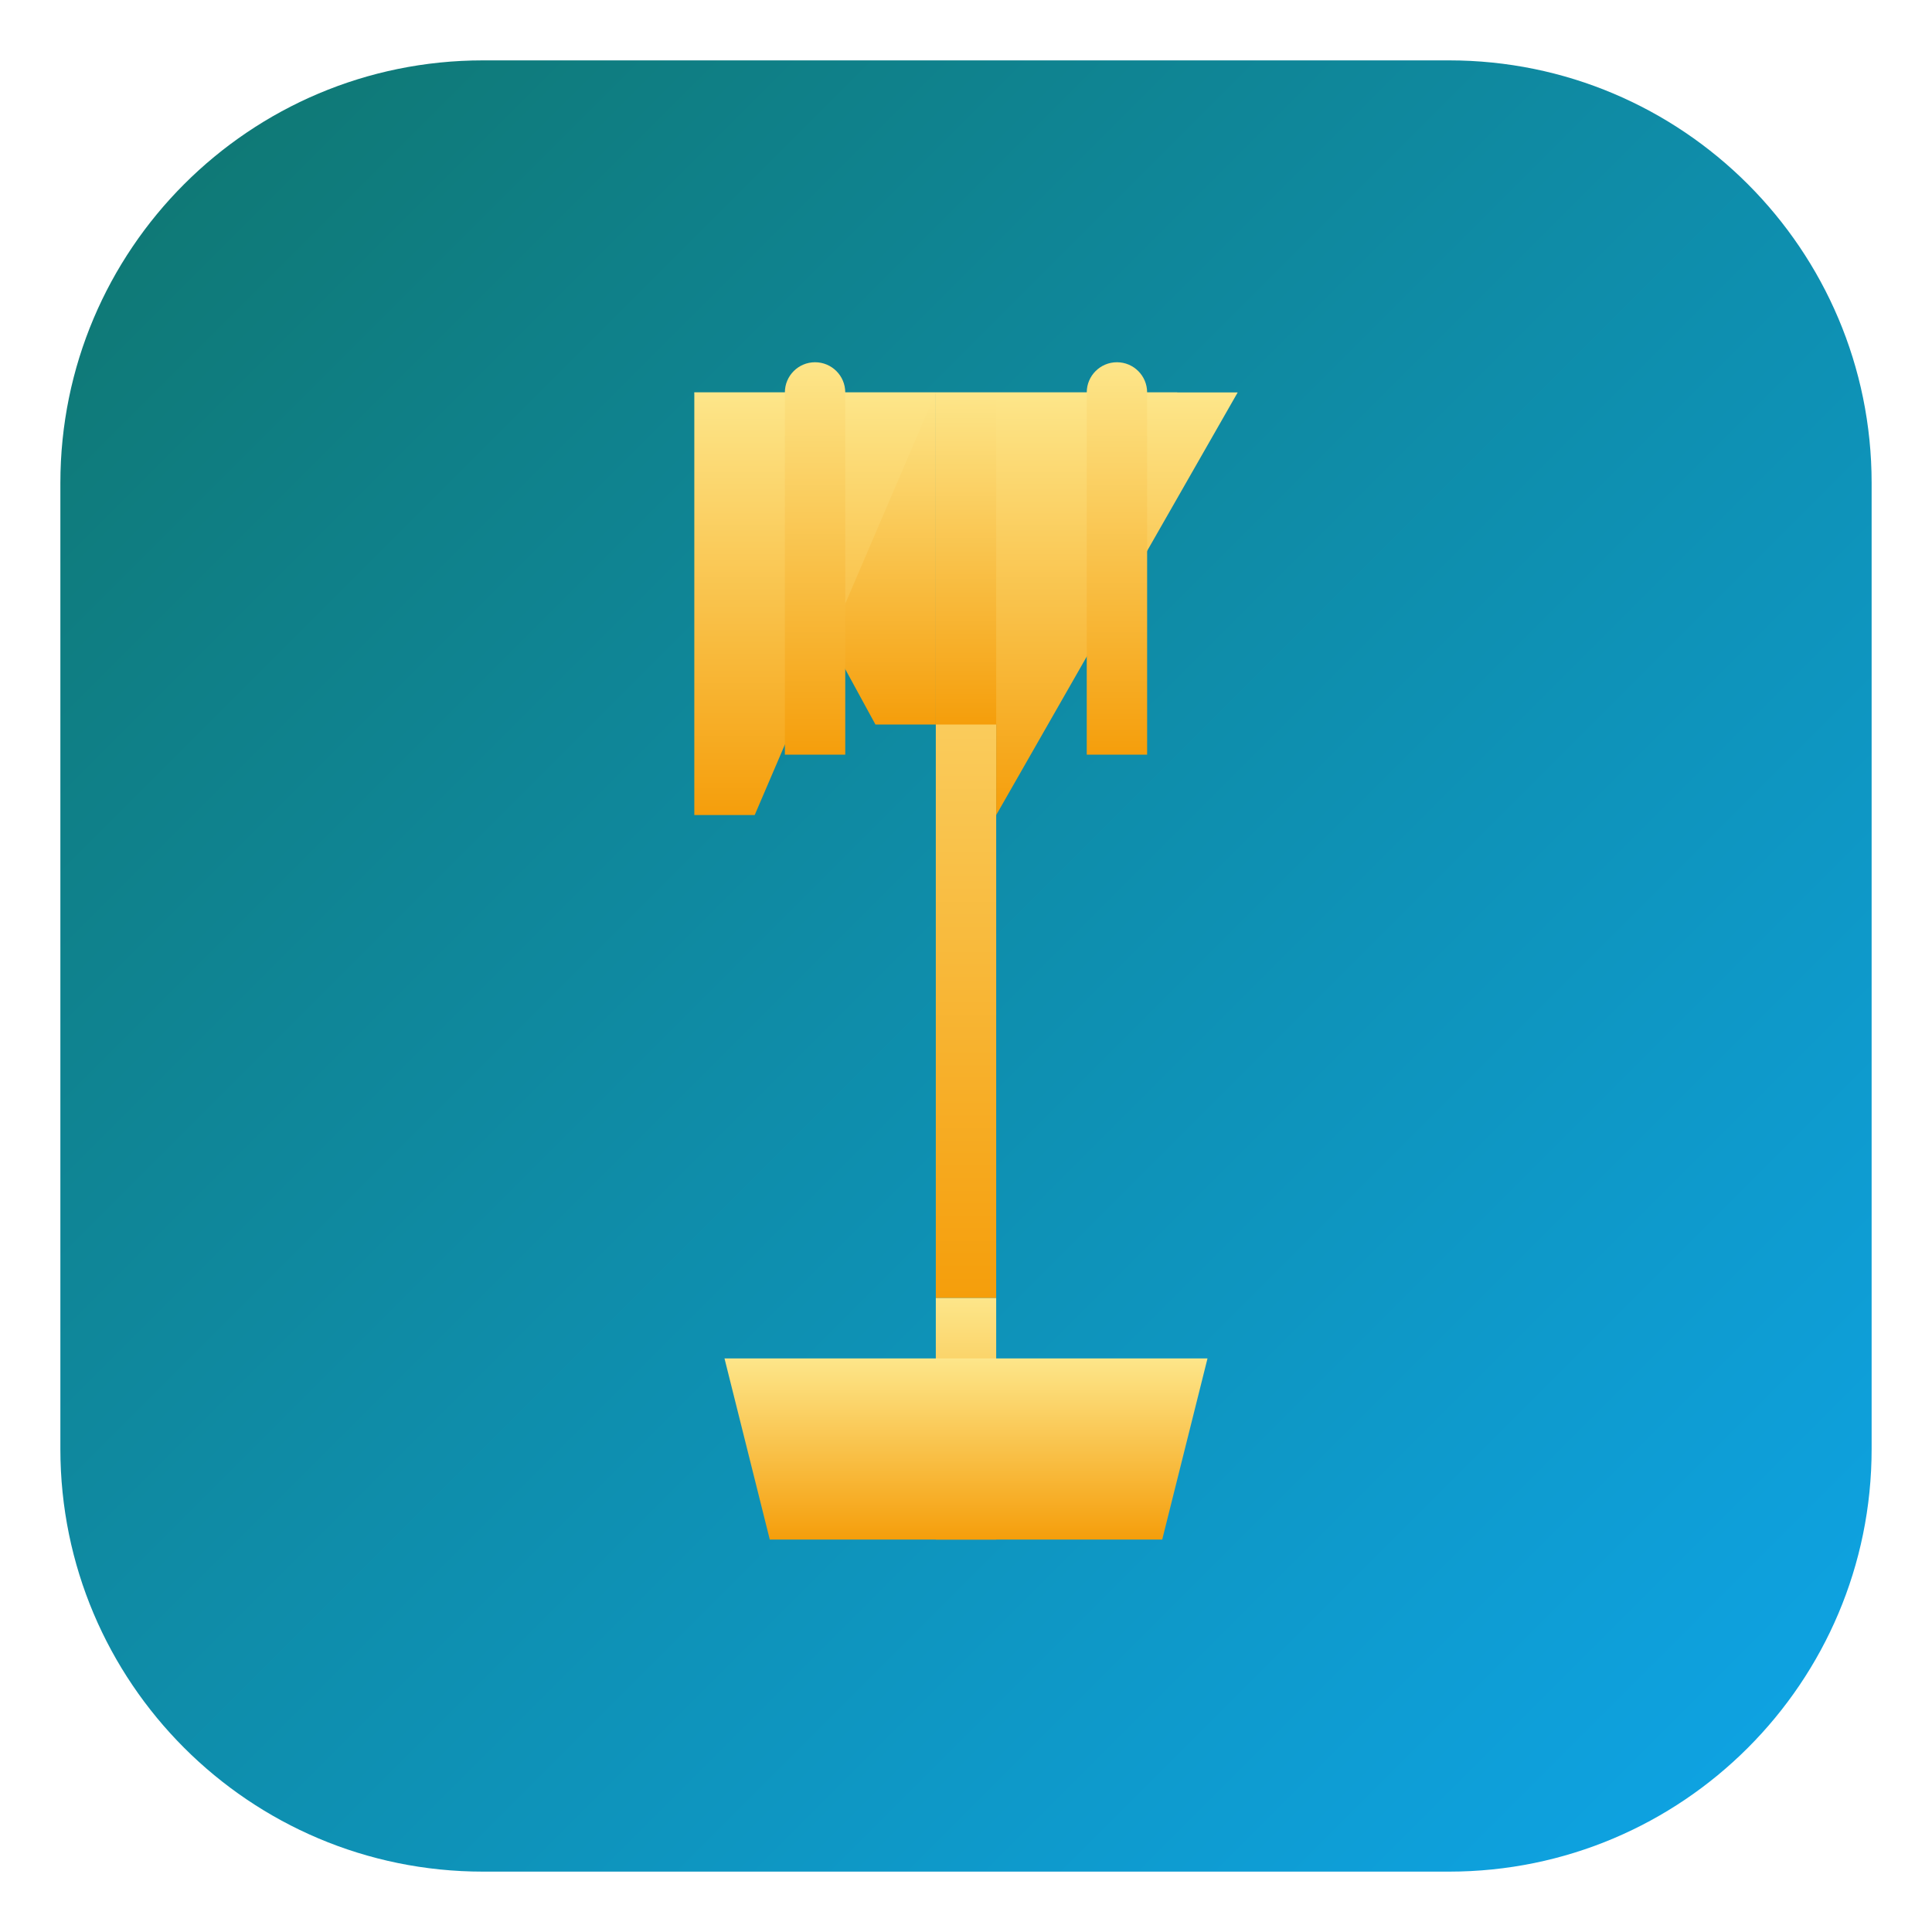
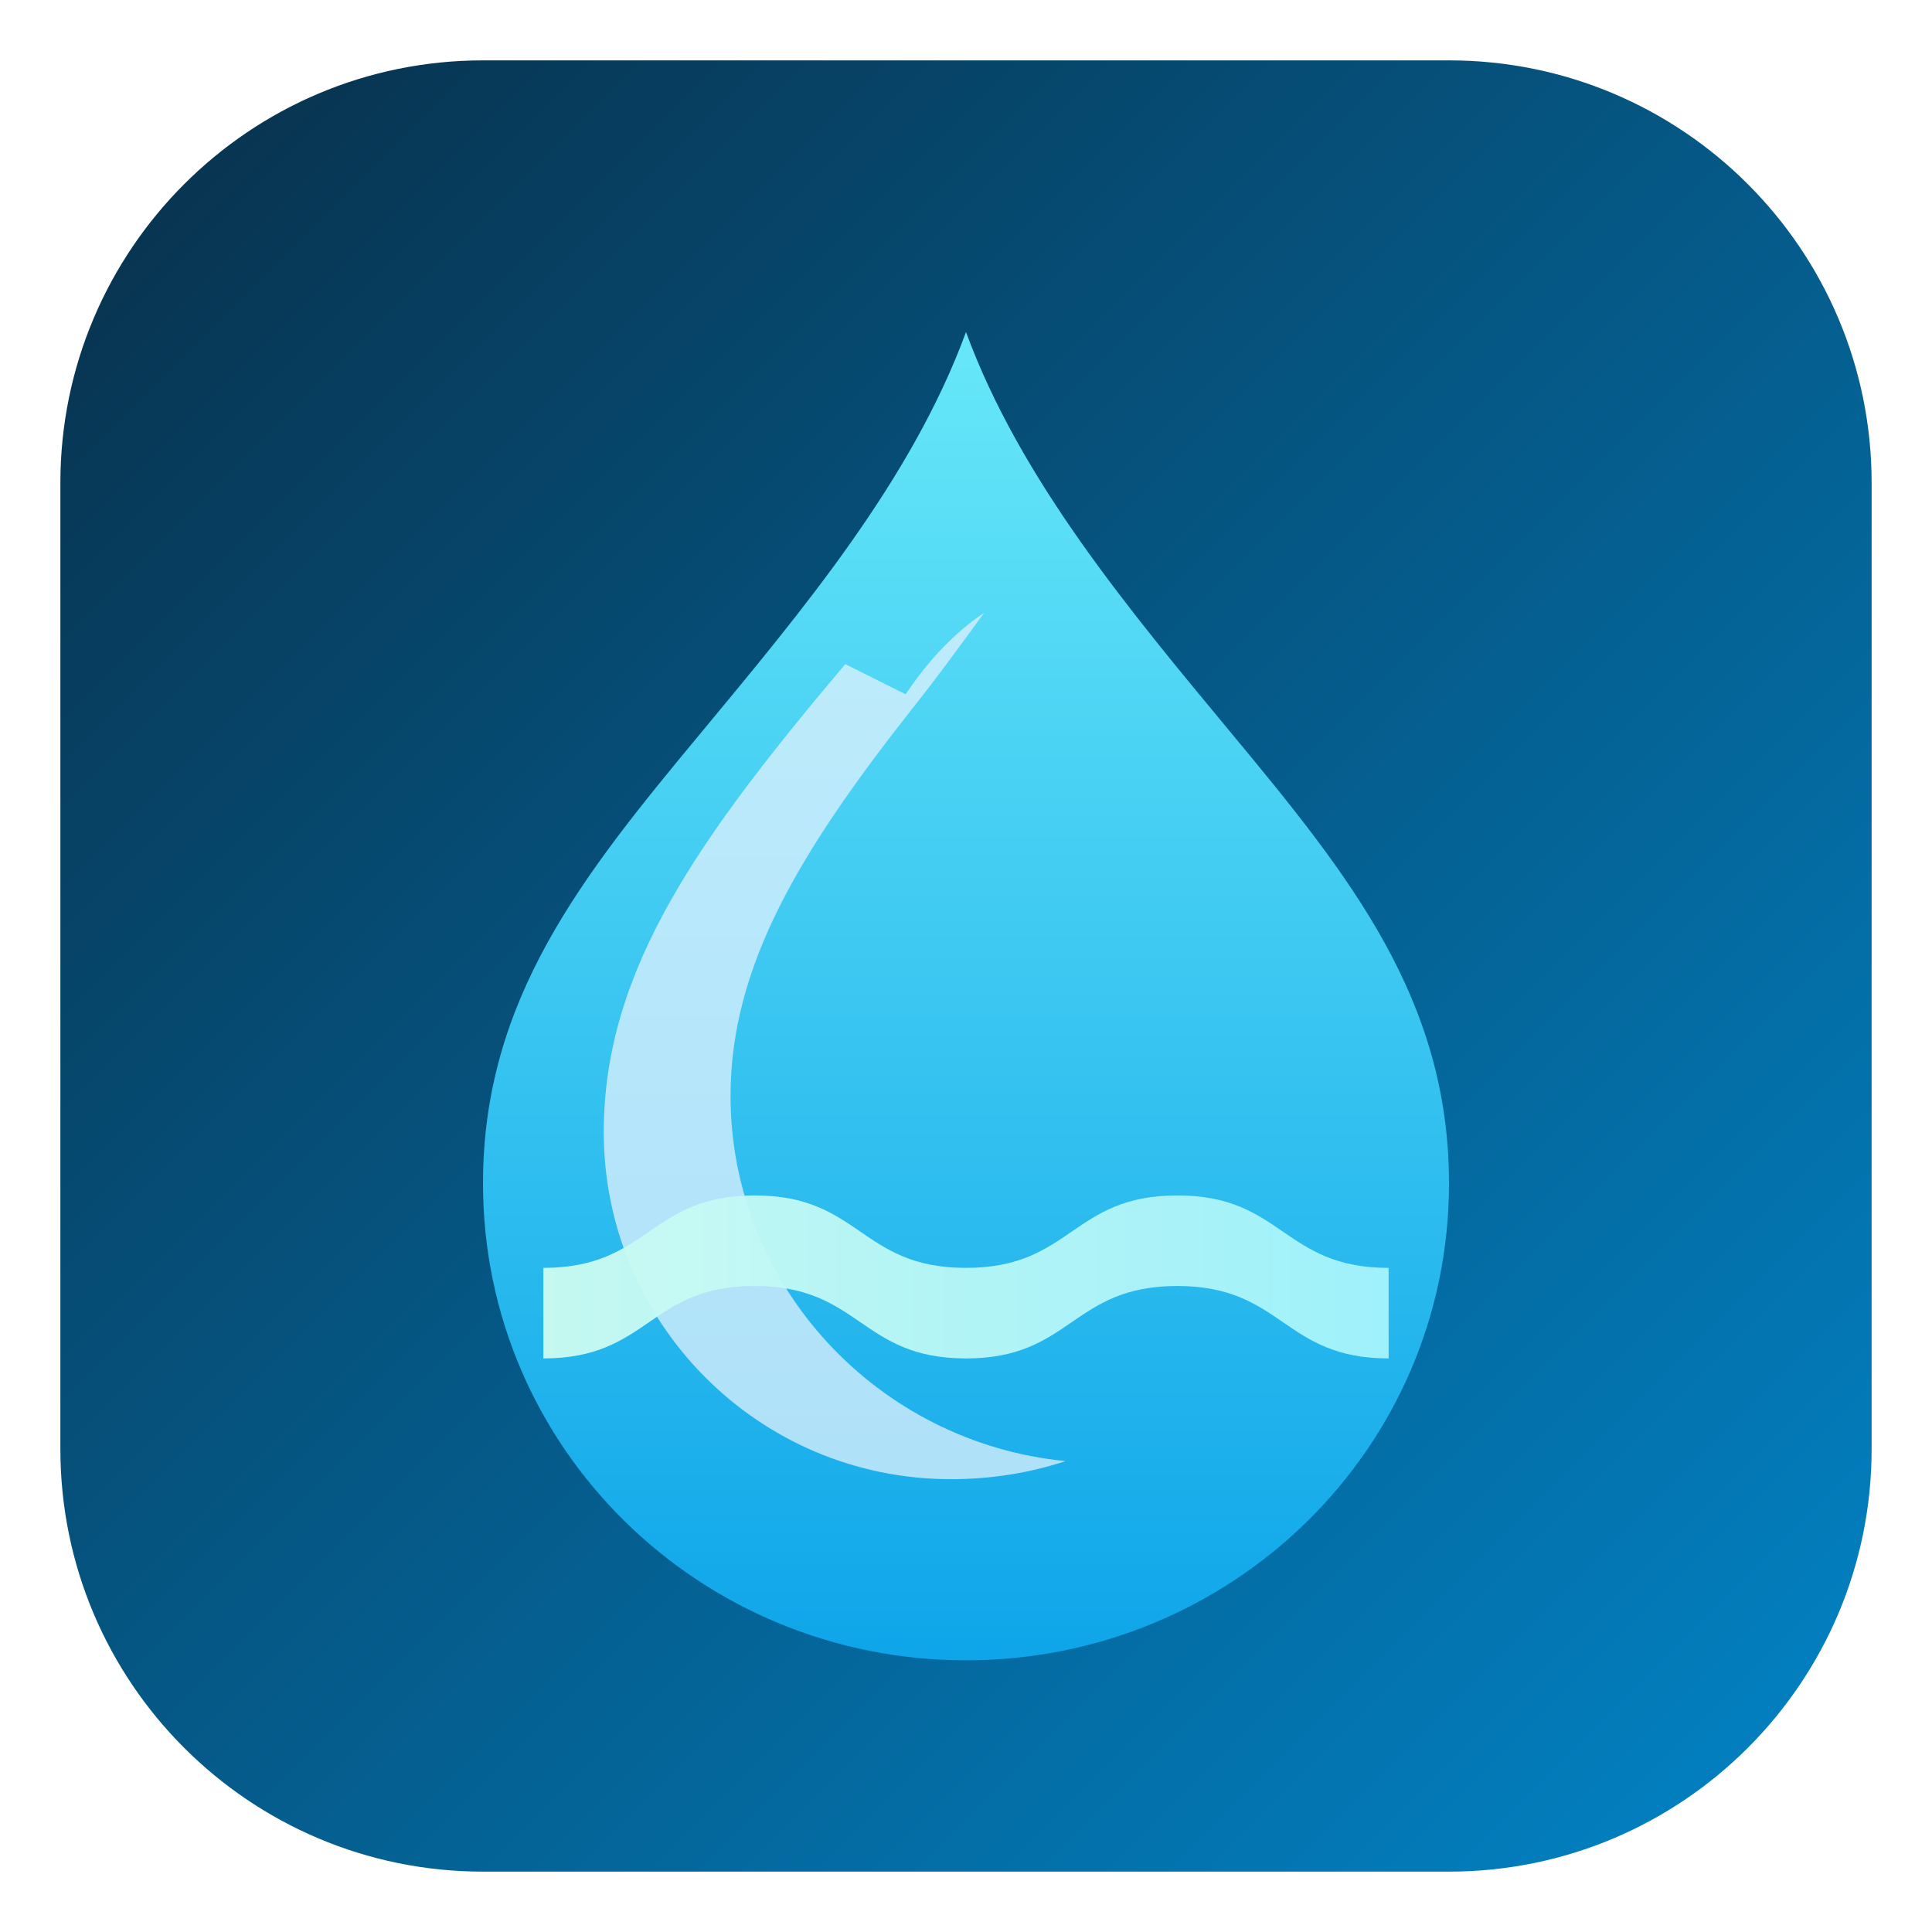
- <svg xmlns="http://www.w3.org/2000/svg" viewBox="0 0 64 64" role="img" aria-label="Poseidon trident icon">
+ <svg xmlns="http://www.w3.org/2000/svg" viewBox="0 0 64 64" role="img" aria-label="Aqua Flow water droplet icon">
  <defs>
    <linearGradient id="bg" x1="0" y1="0" x2="1" y2="1">
-       <stop offset="0%" stop-color="#0f766e" />
+       <stop offset="0%" stop-color="#082f49" />
+       <stop offset="100%" stop-color="#0284c7" />
+     </linearGradient>
+     <linearGradient id="drop" x1="0" y1="0" x2="0" y2="1">
+       <stop offset="0%" stop-color="#67e8f9" />
      <stop offset="100%" stop-color="#0ea5e9" />
    </linearGradient>
-     <linearGradient id="metal" x1="0" y1="0" x2="0" y2="1">
-       <stop offset="0%" stop-color="#fde68a" />
-       <stop offset="100%" stop-color="#f59e0b" />
+     <linearGradient id="wave" x1="0" y1="0" x2="1" y2="0">
+       <stop offset="0%" stop-color="#ccfbf1" />
+       <stop offset="100%" stop-color="#a5f3fc" />
    </linearGradient>
  </defs>
  <rect x="2" y="2" width="60" height="60" rx="14" fill="url(#bg)" />
-   <path fill="url(#metal)" d="M31 13h2v30h-2z" />
-   <path fill="url(#metal)" d="M31 43h2v8h-2z" />
-   <path fill="url(#metal)" d="M31 13h8l-6 11h-2z" />
-   <path fill="url(#metal)" d="M33 13h8l-8 14z" />
-   <path fill="url(#metal)" d="M23 13h8v11h-2z" />
-   <path fill="url(#metal)" d="M23 13h8l-6 14h-2z" />
-   <path fill="url(#metal)" d="M27 12a1 1 0 0 1 1 1v12h-2V13a1 1 0 0 1 1-1z" />
-   <path fill="url(#metal)" d="M37 12a1 1 0 0 1 1 1v12h-2V13a1 1 0 0 1 1-1z" />
-   <path fill="url(#metal)" d="M24 45h16l-1.5 6h-13z" />
+   <path fill="url(#drop)" d="M32 11c-1.8 4.9-5.4 9.2-8.8 13.3C19.3 29 16 33.1 16 39.2 16 48 23.2 55 32 55s16-7 16-15.8c0-6.1-3.3-10.2-7.2-14.9C37.4 20.2 33.8 15.9 32 11z" />
+   <path fill="#e0f2fe" opacity="0.75" d="M28 22c-4.8 5.7-8 10.1-8 15.5 0 6.3 5.1 11.5 11.5 11.5 1.3 0 2.6-.2 3.8-.6-6.2-.6-11.1-5.8-11.1-12.1 0-4.3 2.3-8.1 6-12.8.8-1 1.6-2.1 2.4-3.2-.9.6-1.8 1.5-2.6 2.7z" />
+   <path fill="url(#wave)" d="M18 42c3.5 0 3.5-2.4 7-2.4s3.5 2.4 7 2.4 3.5-2.4 7-2.4 3.5 2.4 7 2.4v3c-3.5 0-3.5-2.4-7-2.4s-3.5 2.4-7 2.4-3.5-2.4-7-2.4-3.5 2.4-7 2.4z" opacity="0.95" />
</svg>
